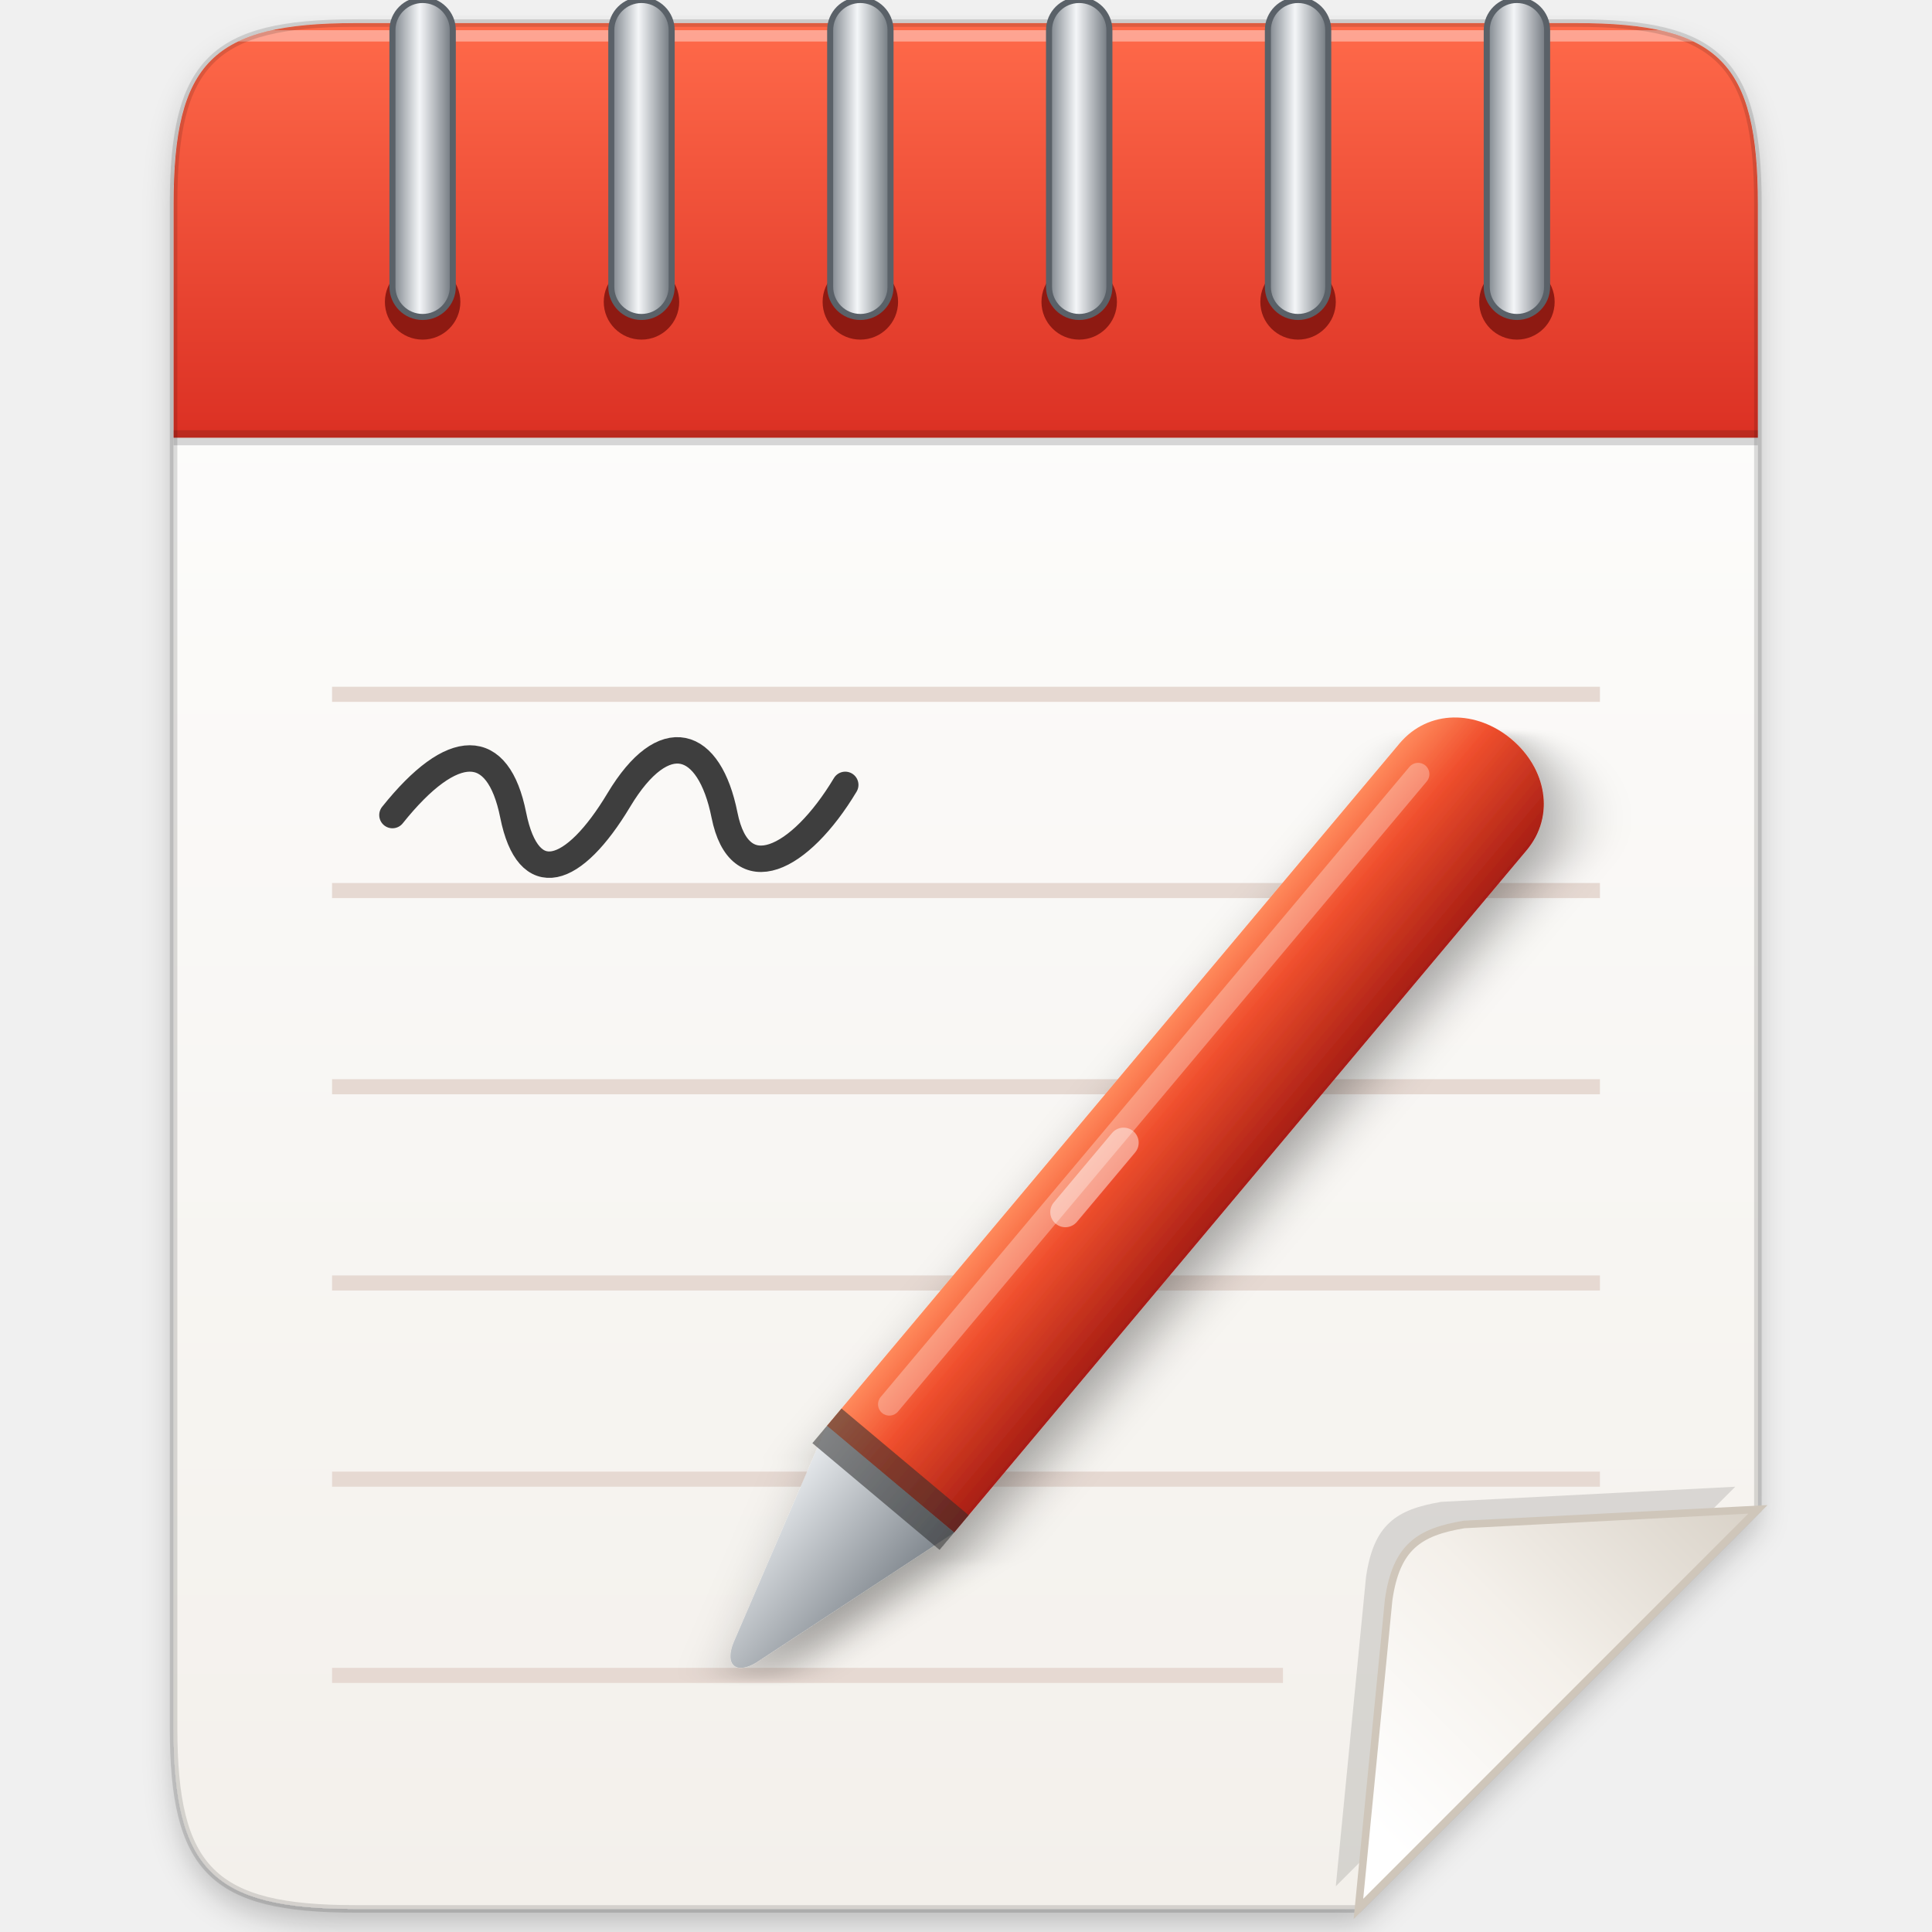
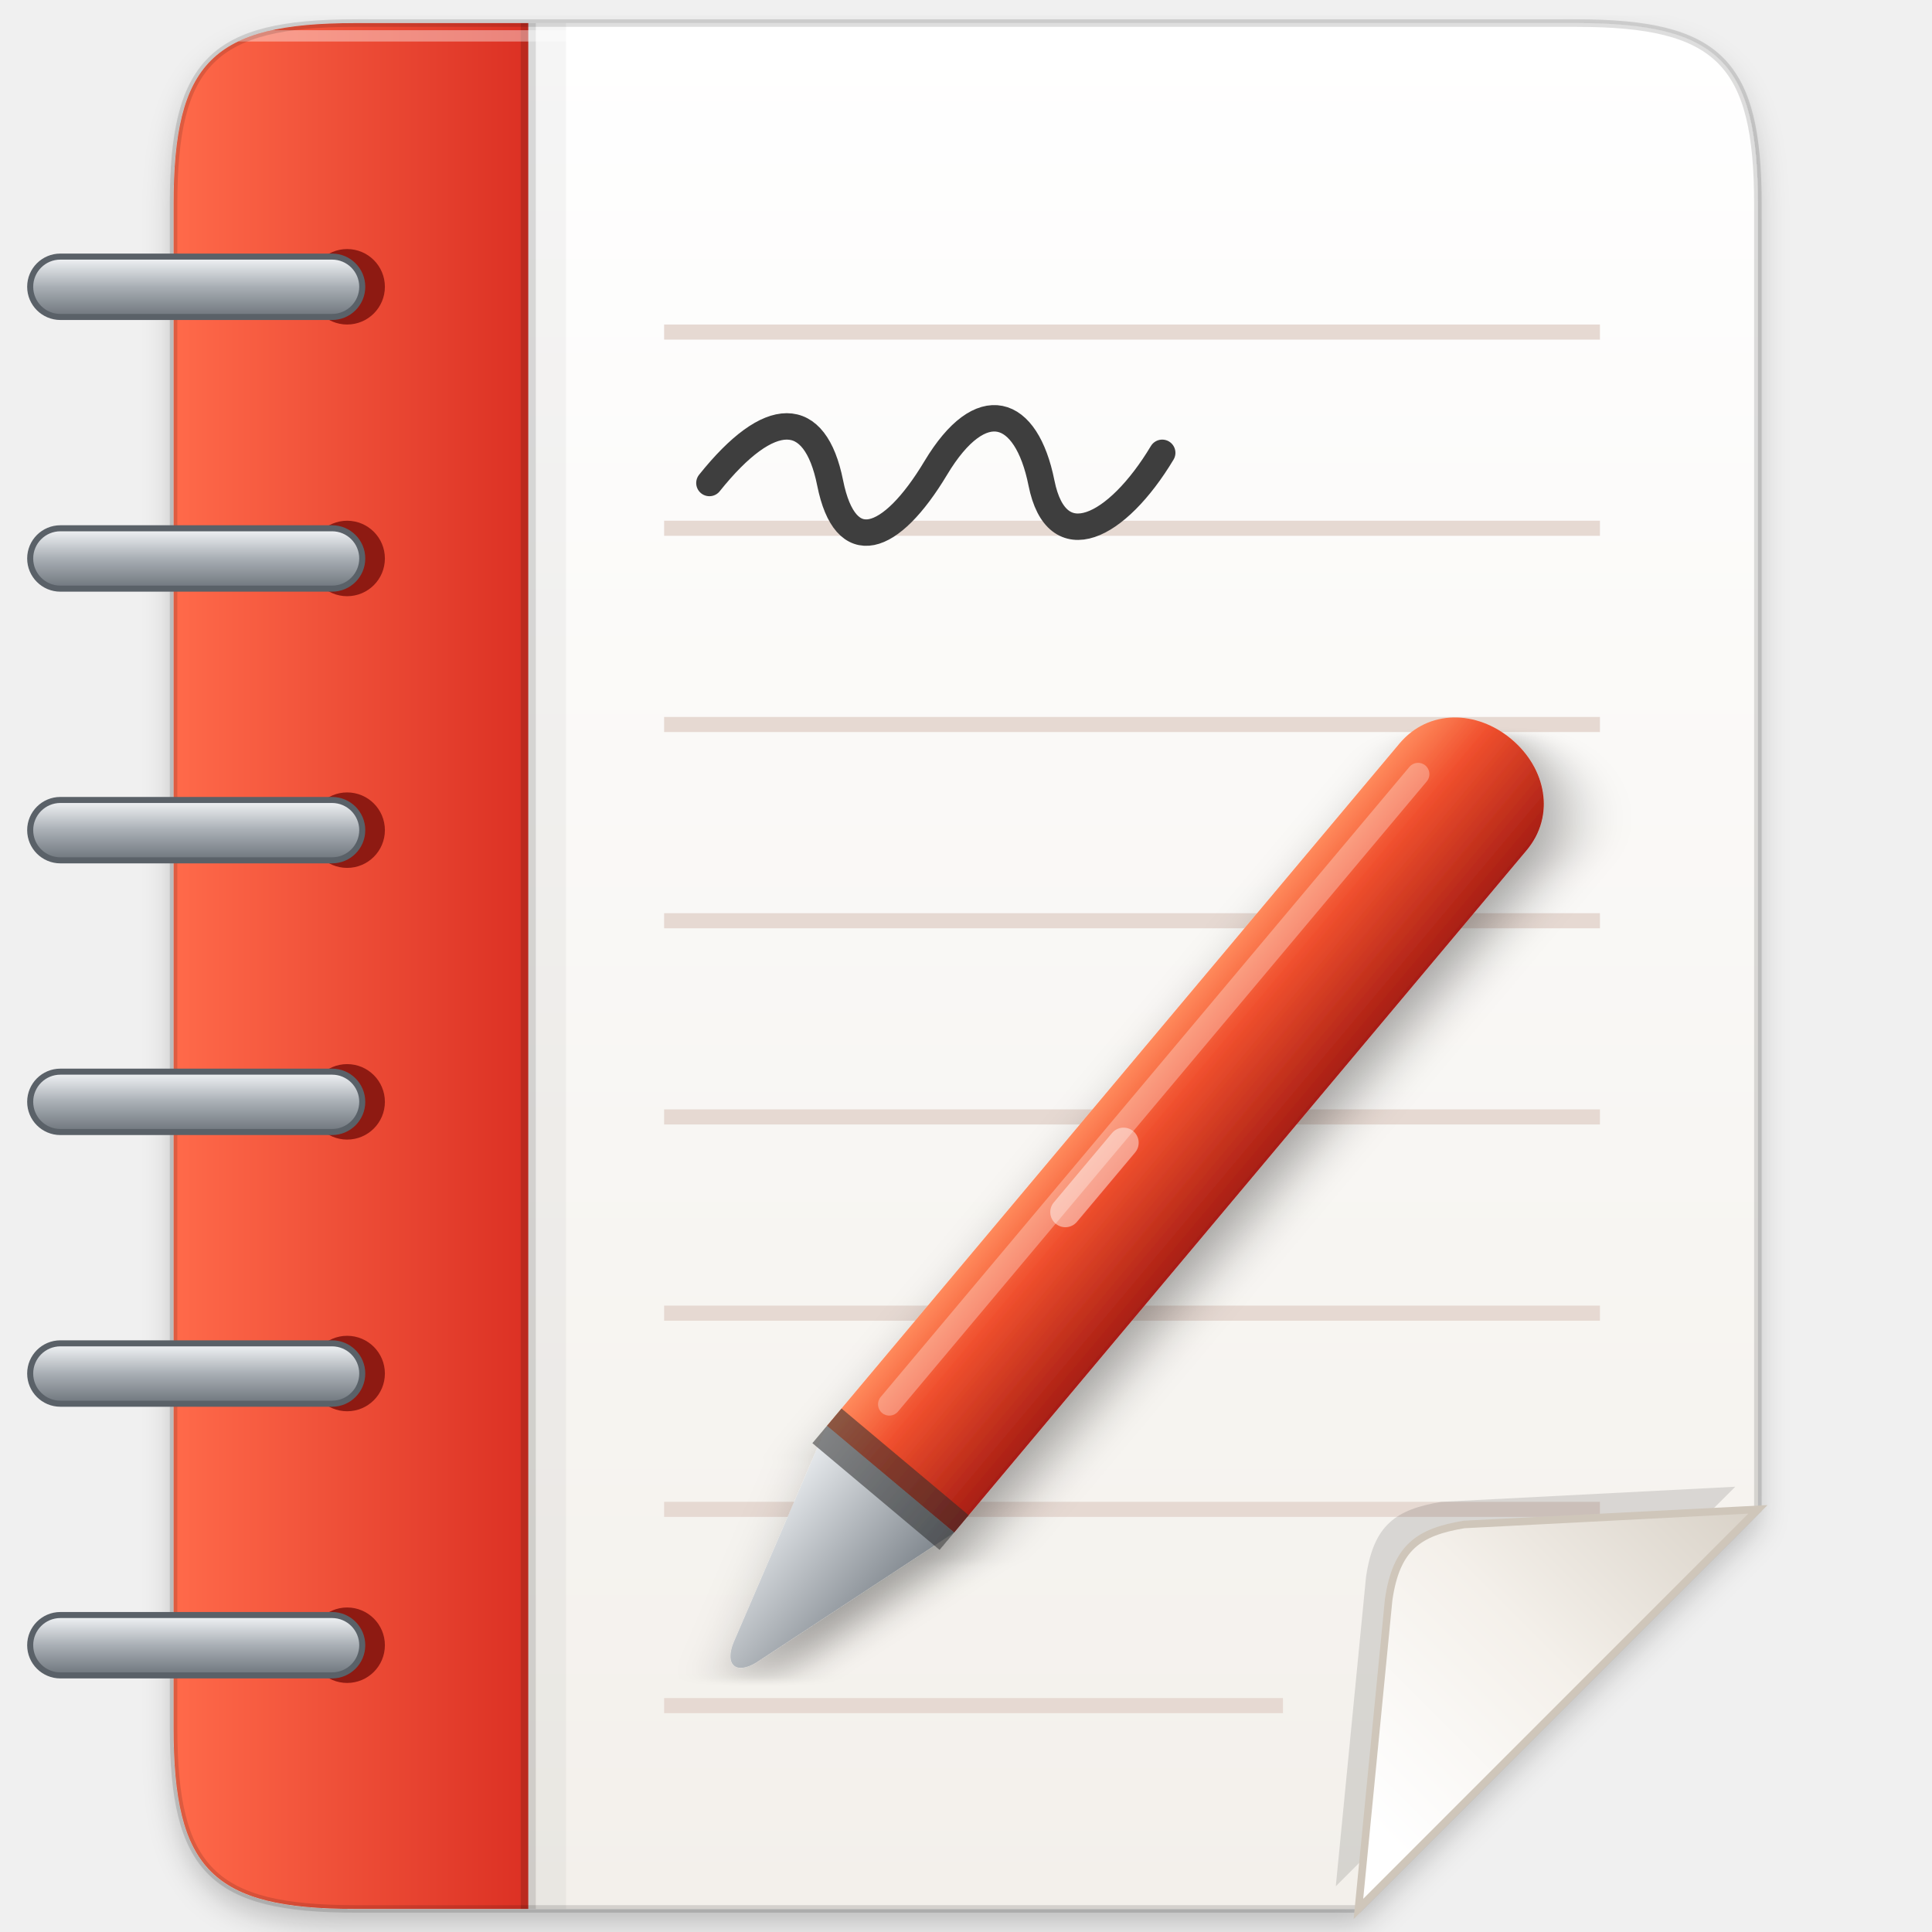
<svg xmlns="http://www.w3.org/2000/svg" width="256" height="256" viewBox="0 0 256 256">
  <defs>
    <path id="page" d="M47 3.06H208.93C227.73 3.06 232.93 8.26 232.93 27.06V200L180 252.94H47C28.2 252.94 23 247.74 23 228.94V27.06C23 8.26 28.2 3.06 47 3.06Z" />
    <clipPath id="pc">
      <use href="#page" />
    </clipPath>
    <linearGradient id="paper" x1="0" y1="3" x2="0" y2="253" gradientUnits="userSpaceOnUse">
      <stop offset="0" stop-color="#FFFFFF" />
      <stop offset="1" stop-color="#F3F0EB" />
    </linearGradient>
-     <linearGradient id="cover" x1="0" y1="3" x2="0" y2="60" gradientUnits="userSpaceOnUse">
+     <linearGradient id="cover" x1="23" y1="0" x2="72" y2="0" gradientUnits="userSpaceOnUse">
      <stop offset="0" stop-color="#FF6A4A" />
      <stop offset="1" stop-color="#DA2E22" />
    </linearGradient>
    <linearGradient id="fold" x1="232" y1="200" x2="186" y2="246" gradientUnits="userSpaceOnUse">
      <stop offset="0" stop-color="#D9D2C8" />
      <stop offset="0.5" stop-color="#F4F0EA" />
      <stop offset="1" stop-color="#FFFFFF" />
    </linearGradient>
-     <linearGradient id="coil" x1="0" x2="1" y1="0" y2="0">
-       <stop offset="0" stop-color="#7C838A" />
-       <stop offset="0.45" stop-color="#F4F6F8" />
+     <linearGradient id="coil" x1="0" y1="0" x2="0" y2="1">
+       <stop offset="0" stop-color="#F4F6F8" />
+       <stop offset="0.5" stop-color="#A9AFB5" />
      <stop offset="1" stop-color="#6E757C" />
    </linearGradient>
    <linearGradient id="pen" x1="0" y1="-11" x2="0" y2="11" gradientUnits="userSpaceOnUse">
      <stop offset="0" stop-color="#FF8A5C" />
      <stop offset="0.35" stop-color="#F0502E" />
      <stop offset="1" stop-color="#A81E14" />
    </linearGradient>
    <linearGradient id="tip" x1="0" y1="-11" x2="0" y2="11" gradientUnits="userSpaceOnUse">
      <stop offset="0" stop-color="#E9ECEF" />
      <stop offset="1" stop-color="#7E858C" />
    </linearGradient>
    <filter id="sh" x="-20%" y="-20%" width="140%" height="140%">
      <feDropShadow dx="0" dy="3" stdDeviation="3" flood-opacity="0.35" />
    </filter>
    <filter id="dsh" x="-10%" y="-10%" width="120%" height="120%">
      <feDropShadow dx="0" dy="2" stdDeviation="2" flood-opacity="0.22" />
    </filter>
  </defs>
  <use href="#page" fill="url(#paper)" filter="url(#dsh)" />
  <g clip-path="url(#pc)">
-     <rect x="0" y="0" width="256" height="58" fill="url(#cover)" />
-     <rect x="0" y="57" width="256" height="2" fill="#000" fill-opacity="0.15" />
+     <rect x="0" y="0" width="70" height="256" fill="url(#cover)" />
+     <rect x="69" y="0" width="2" height="256" fill="#000" fill-opacity="0.15" />
+     <rect x="71" y="0" width="4" height="256" fill="#000" fill-opacity="0.04" />
    <rect x="0" y="4" width="256" height="1.5" fill="#FFFFFF" fill-opacity="0.4" />
    <g stroke="#E6D9D2" stroke-width="2">
-       <line x1="44" y1="92" x2="212" y2="92" />
-       <line x1="44" y1="118" x2="212" y2="118" />
-       <line x1="44" y1="144" x2="212" y2="144" />
-       <line x1="44" y1="170" x2="212" y2="170" />
-       <line x1="44" y1="196" x2="212" y2="196" />
-       <line x1="44" y1="222" x2="170" y2="222" />
+       <line x1="88" y1="44" x2="212" y2="44" />
+       <line x1="88" y1="70" x2="212" y2="70" />
+       <line x1="88" y1="96" x2="212" y2="96" />
+       <line x1="88" y1="122" x2="212" y2="122" />
+       <line x1="88" y1="148" x2="212" y2="148" />
+       <line x1="88" y1="174" x2="212" y2="174" />
+       <line x1="88" y1="200" x2="212" y2="200" />
+       <line x1="88" y1="226" x2="170" y2="226" />
    </g>
  </g>
  <use href="#page" fill="none" stroke="#000" stroke-opacity="0.13" />
  <g fill="#8E1A12">
-     <circle cx="56" cy="40" r="5" />
-     <circle cx="85" cy="40" r="5" />
-     <circle cx="114" cy="40" r="5" />
-     <circle cx="143" cy="40" r="5" />
-     <circle cx="172" cy="40" r="5" />
-     <circle cx="201" cy="40" r="5" />
+     <circle cx="46" cy="38" r="5" />
+     <circle cx="46" cy="74" r="5" />
+     <circle cx="46" cy="110" r="5" />
+     <circle cx="46" cy="146" r="5" />
+     <circle cx="46" cy="182" r="5" />
+     <circle cx="46" cy="218" r="5" />
  </g>
  <g fill="url(#coil)" stroke="#5A6168" stroke-width="0.8">
-     <rect x="52" y="-0" width="8" height="42" rx="4" />
-     <rect x="81" y="0" width="8" height="42" rx="4" />
-     <rect x="110" y="0" width="8" height="42" rx="4" />
-     <rect x="139" y="0" width="8" height="42" rx="4" />
-     <rect x="168" y="0" width="8" height="42" rx="4" />
-     <rect x="197" y="0" width="8" height="42" rx="4" />
+     <rect x="4" y="34" width="44" height="8" rx="4" />
+     <rect x="4" y="70" width="44" height="8" rx="4" />
+     <rect x="4" y="106" width="44" height="8" rx="4" />
+     <rect x="4" y="142" width="44" height="8" rx="4" />
+     <rect x="4" y="178" width="44" height="8" rx="4" />
+     <rect x="4" y="214" width="44" height="8" rx="4" />
  </g>
  <path d="M232.93 200L180 252.94L184 212C185 205 188 203 194 202Z" fill="#000" fill-opacity="0.12" transform="translate(-3 -3)" />
  <path d="M232.93 200L180 252.94L184 212C185 205 188 203 194 202Z" fill="url(#fold)" stroke="#CFC6BA" stroke-width="1" />
-   <path d="M52 108c8-10 14-10 16 0s8 8 14-2 12-8 14 2 10 6 16-4" fill="none" stroke="#3E3E3E" stroke-width="3.5" stroke-linecap="round" stroke-linejoin="round" />
+   <path transform="translate(42 -44)" d="M52 108c8-10 14-10 16 0s8 8 14-2 12-8 14 2 10 6 16-4" fill="none" stroke="#3E3E3E" stroke-width="3.5" stroke-linecap="round" stroke-linejoin="round" />
  <g transform="translate(118 196) rotate(-50)" filter="url(#sh)">
    <path d="M0 -11H118C124 -11 128 -6 128 0S124 11 118 11H0Z" fill="url(#pen)" />
    <path d="M0 -11L-30 -2C-33 -1 -33 1 -30 2L0 11Z" fill="url(#tip)" />
    <rect x="-3" y="-11" width="6" height="22" fill="#2E2E2E" fill-opacity="0.55" />
    <rect x="40" y="-7" width="16" height="4" rx="2" fill="#FFFFFF" fill-opacity="0.45" />
    <rect x="6" y="-8" width="112" height="3" rx="1.5" fill="#FFFFFF" fill-opacity="0.3" />
  </g>
</svg>
